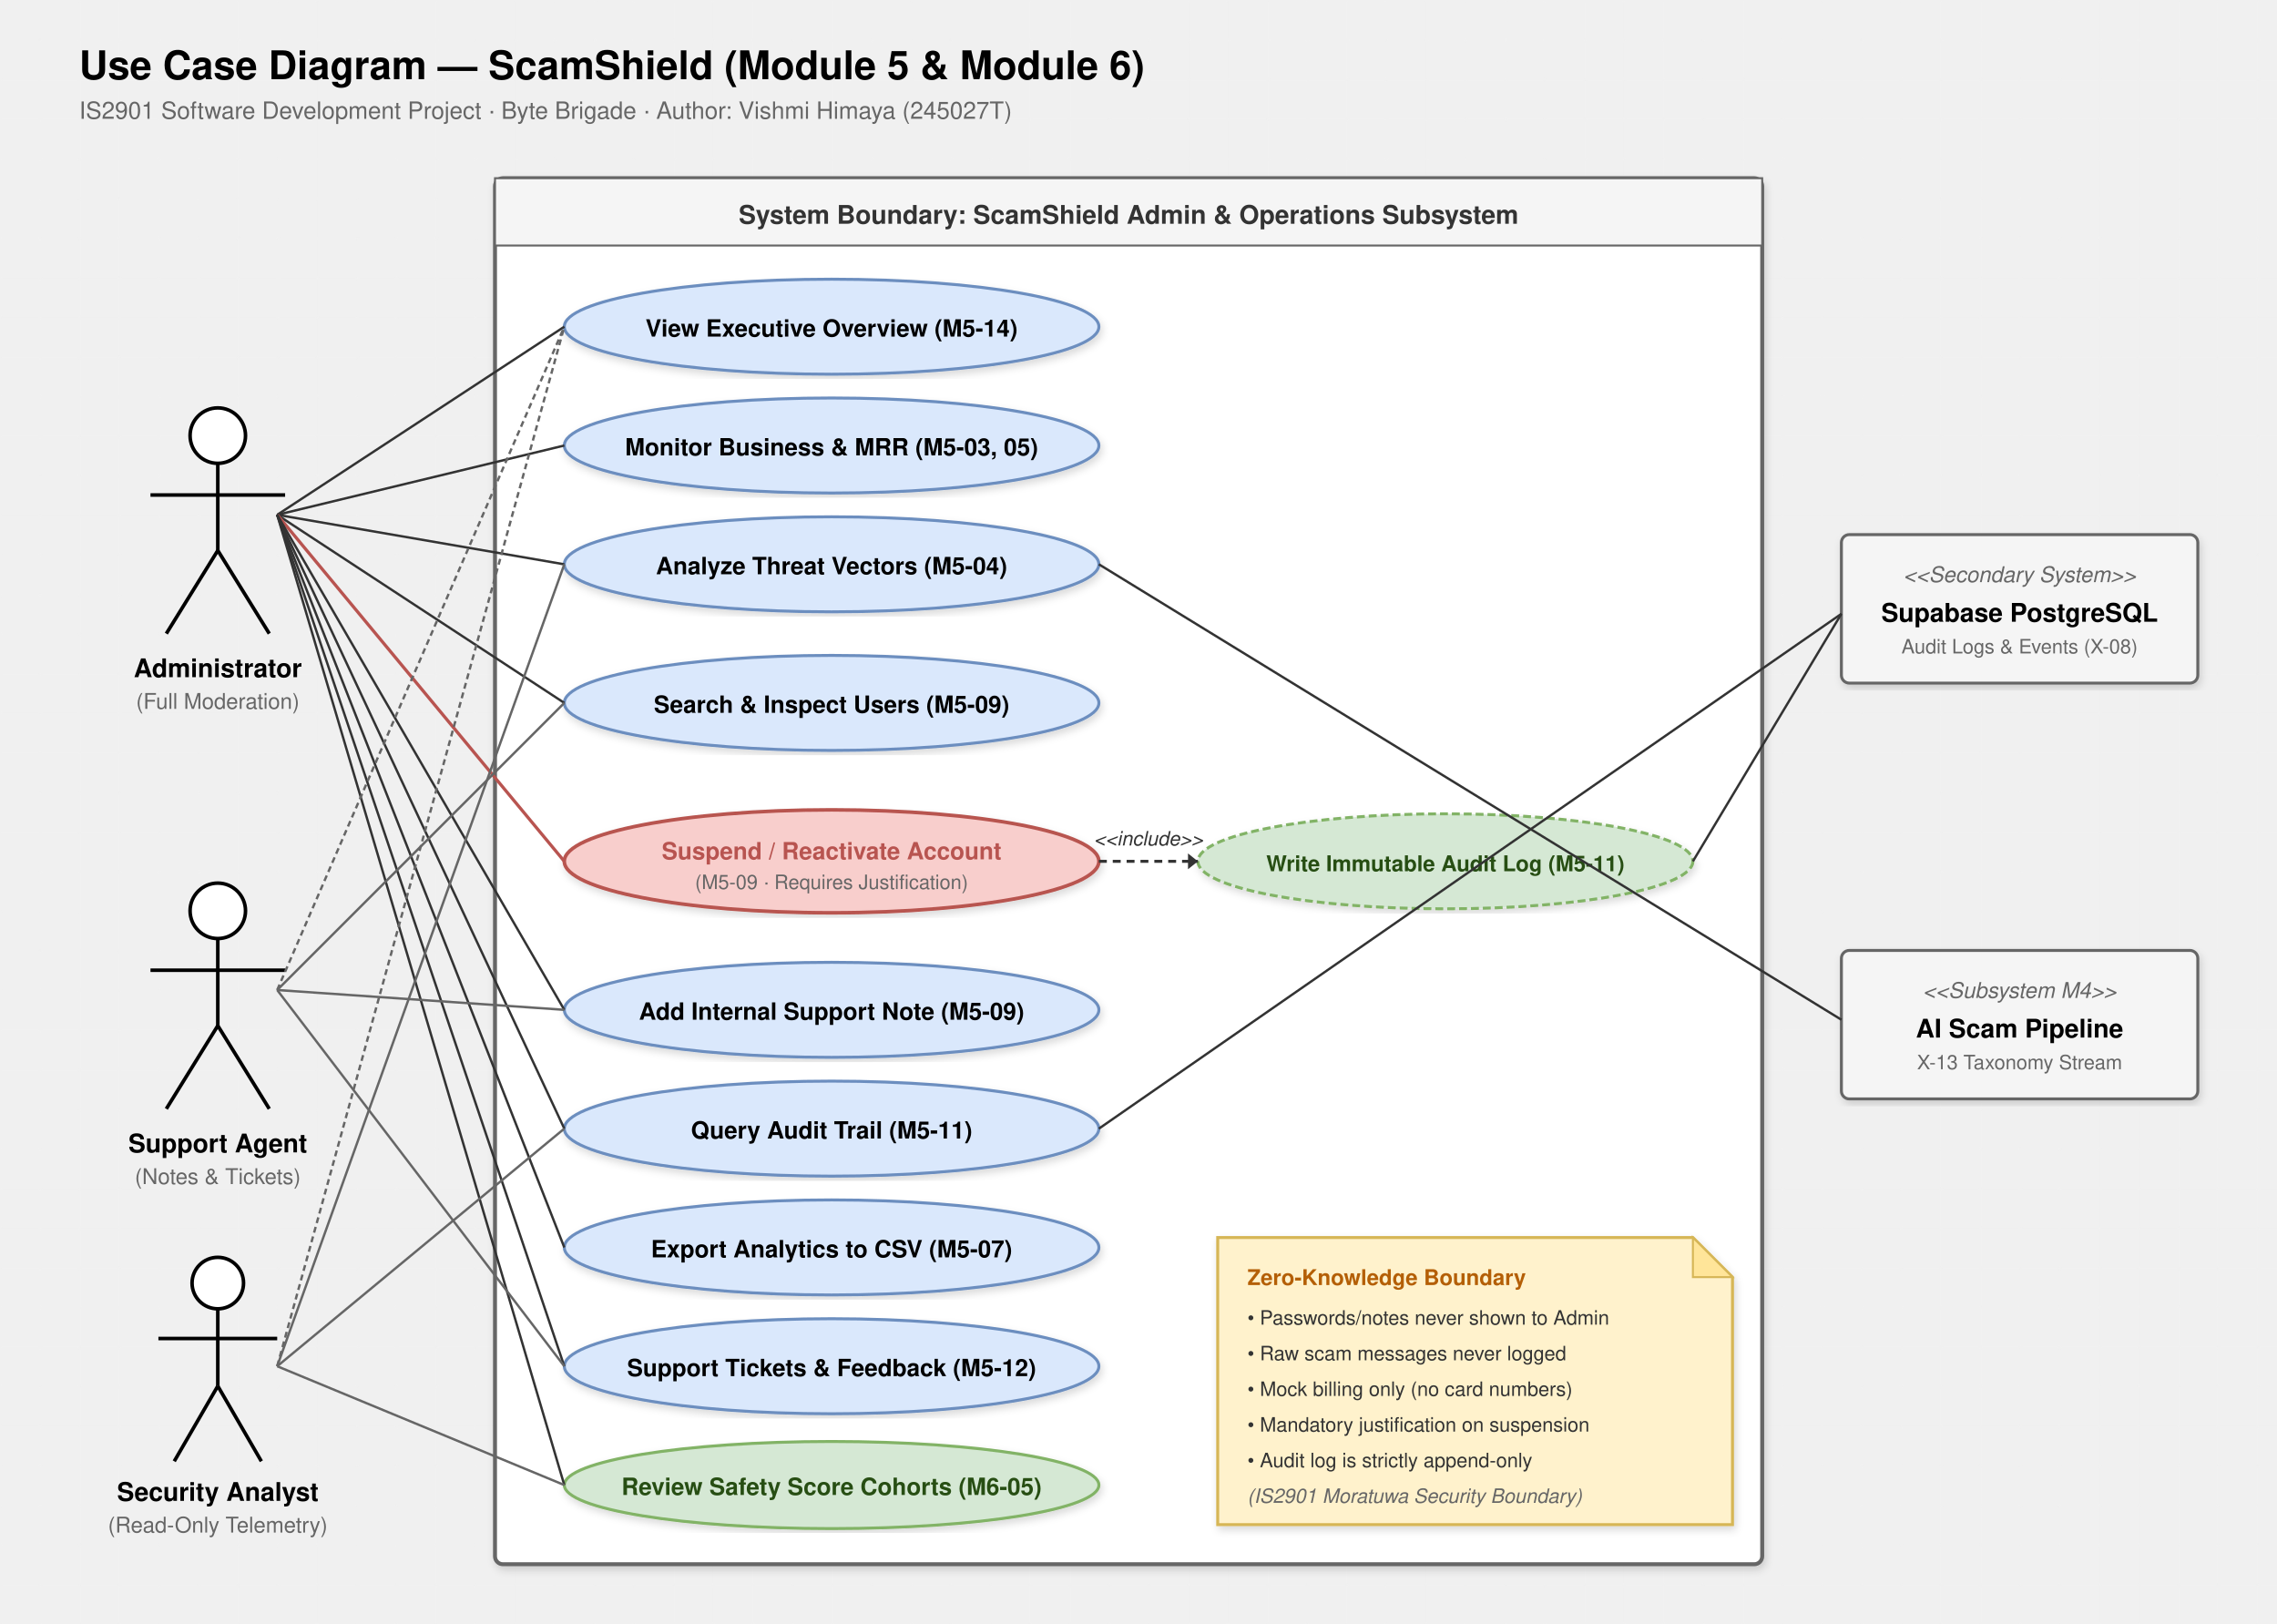
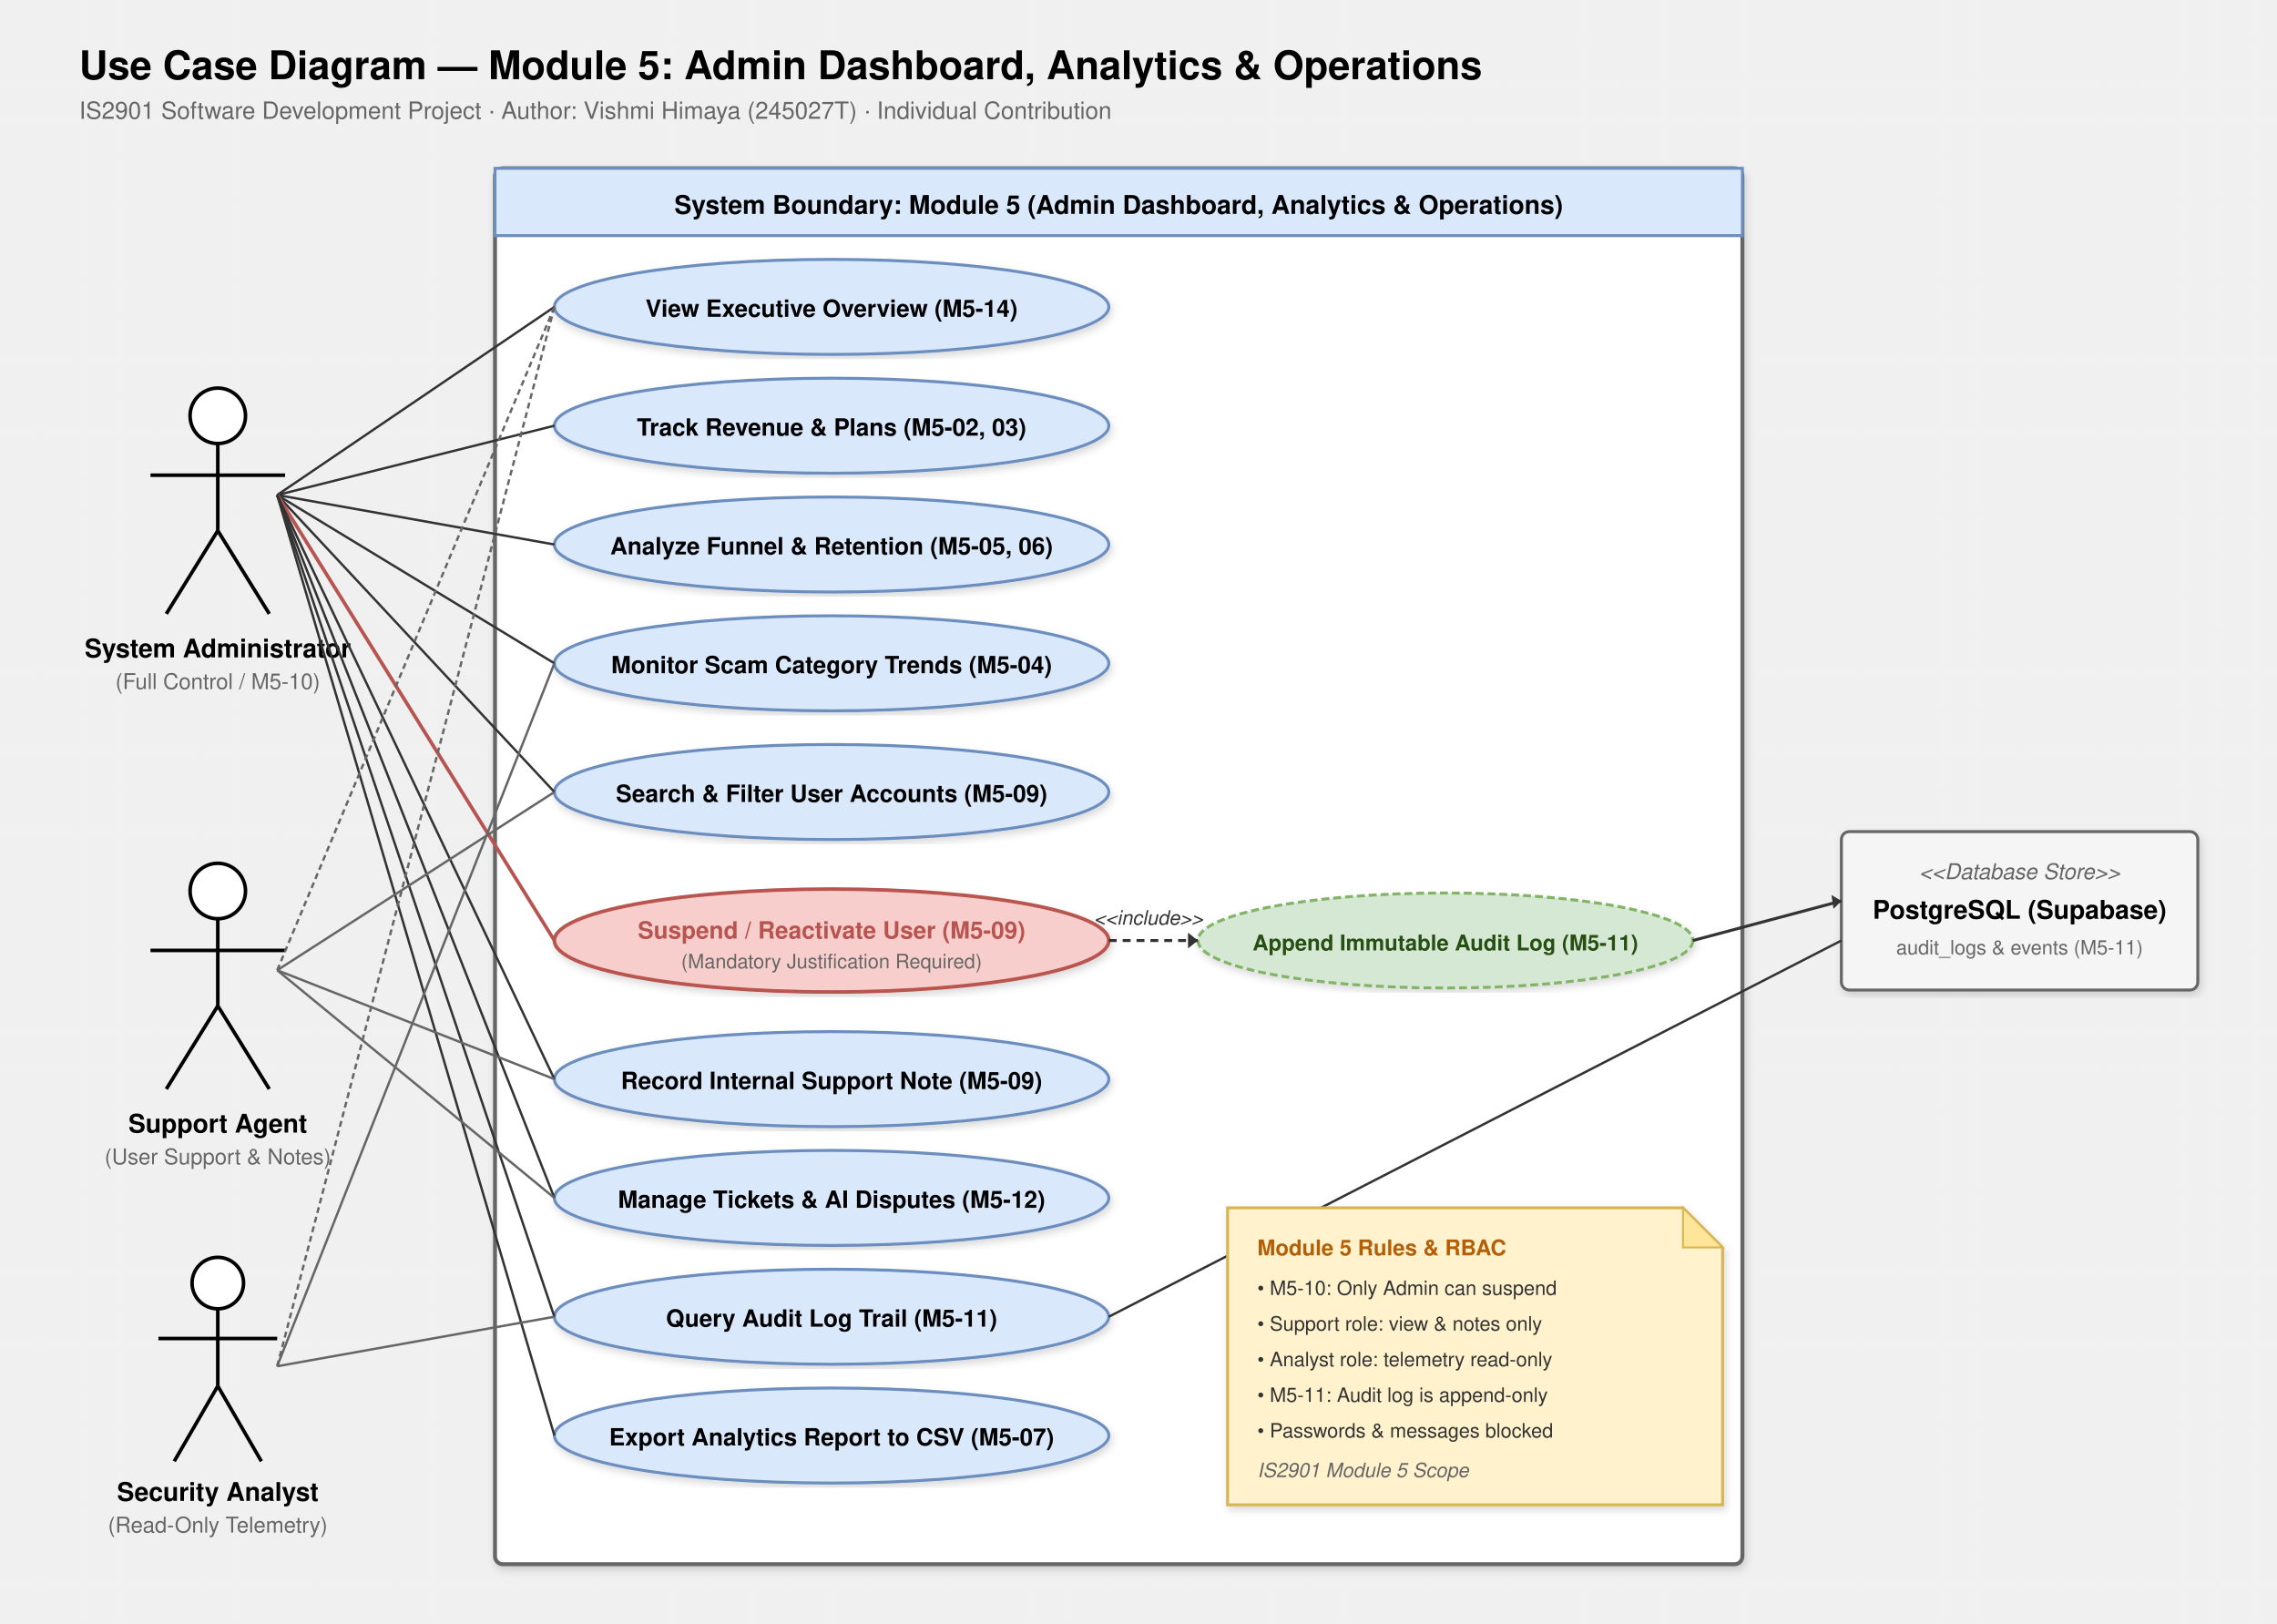
<svg xmlns="http://www.w3.org/2000/svg" viewBox="0 0 1150 820" width="100%" height="100%" style="background:#ffffff; font-family: Helvetica, Arial, sans-serif;">
  <defs>
    <pattern id="grid" width="20" height="20" patternUnits="userSpaceOnUse">
      <path d="M 20 0 L 0 0 0 20" fill="none" stroke="#f0f0f0" stroke-width="1" />
    </pattern>
    <filter id="drawio-shadow" x="-5%" y="-5%" width="110%" height="110%">
      <feDropShadow dx="1" dy="2" stdDeviation="2" flood-color="#000000" flood-opacity="0.15" />
    </filter>
  </defs>
  <rect width="100%" height="100%" fill="url(#grid)" />
-   <text x="40" y="40" font-size="20" font-weight="bold" fill="#000000">Use Case Diagram — ScamShield (Module 5 &amp; Module 6)</text>
-   <text x="40" y="60" font-size="12" fill="#666666">IS2901 Software Development Project · Byte Brigade · Author: Vishmi Himaya (245027T)</text>
-   <rect x="250" y="90" width="640" height="700" fill="#ffffff" stroke="#666666" stroke-width="2" filter="url(#drawio-shadow)" rx="4" />
-   <rect x="250" y="90" width="640" height="34" fill="#f5f5f5" stroke="#666666" stroke-width="1" />
-   <text x="570" y="113" font-size="13" font-weight="bold" fill="#333333" text-anchor="middle">System Boundary: ScamShield Admin &amp; Operations Subsystem</text>
-   <g transform="translate(60, 200)">
+   <text x="40" y="40" font-size="20" font-weight="bold" fill="#000000">Use Case Diagram — Module 5: Admin Dashboard, Analytics &amp; Operations</text>
+   <text x="40" y="60" font-size="12" fill="#666666">IS2901 Software Development Project · Author: Vishmi Himaya (245027T) · Individual Contribution</text>
+   <rect x="250" y="85" width="630" height="705" fill="#ffffff" stroke="#666666" stroke-width="2" filter="url(#drawio-shadow)" rx="4" />
+   <rect x="250" y="85" width="630" height="34" fill="#dae8fc" stroke="#6c8ebf" stroke-width="1.5" />
+   <text x="565" y="108" font-size="13" font-weight="bold" fill="#000000" text-anchor="middle">System Boundary: Module 5 (Admin Dashboard, Analytics &amp; Operations)</text>
+   <g transform="translate(60, 190)">
    <circle cx="50" cy="20" r="14" fill="#ffffff" stroke="#000000" stroke-width="1.8" />
    <line x1="50" y1="34" x2="50" y2="78" stroke="#000000" stroke-width="1.8" />
    <line x1="16" y1="50" x2="84" y2="50" stroke="#000000" stroke-width="1.8" />
    <line x1="50" y1="78" x2="24" y2="120" stroke="#000000" stroke-width="1.8" />
    <line x1="50" y1="78" x2="76" y2="120" stroke="#000000" stroke-width="1.8" />
-     <text x="50" y="142" font-size="13" font-weight="bold" fill="#000000" text-anchor="middle">Administrator</text>
-     <text x="50" y="158" font-size="11" fill="#666666" text-anchor="middle">(Full Moderation)</text>
+     <text x="50" y="142" font-size="13" font-weight="bold" fill="#000000" text-anchor="middle">System Administrator</text>
+     <text x="50" y="158" font-size="11" fill="#666666" text-anchor="middle">(Full Control / M5-10)</text>
  </g>
-   <g transform="translate(60, 440)">
+   <g transform="translate(60, 430)">
    <circle cx="50" cy="20" r="14" fill="#ffffff" stroke="#000000" stroke-width="1.8" />
    <line x1="50" y1="34" x2="50" y2="78" stroke="#000000" stroke-width="1.8" />
    <line x1="16" y1="50" x2="84" y2="50" stroke="#000000" stroke-width="1.8" />
    <line x1="50" y1="78" x2="24" y2="120" stroke="#000000" stroke-width="1.8" />
    <line x1="50" y1="78" x2="76" y2="120" stroke="#000000" stroke-width="1.8" />
    <text x="50" y="142" font-size="13" font-weight="bold" fill="#000000" text-anchor="middle">Support Agent</text>
-     <text x="50" y="158" font-size="11" fill="#666666" text-anchor="middle">(Notes &amp; Tickets)</text>
+     <text x="50" y="158" font-size="11" fill="#666666" text-anchor="middle">(User Support &amp; Notes)</text>
  </g>
  <g transform="translate(60, 630)">
    <circle cx="50" cy="18" r="13" fill="#ffffff" stroke="#000000" stroke-width="1.8" />
    <line x1="50" y1="31" x2="50" y2="70" stroke="#000000" stroke-width="1.8" />
    <line x1="20" y1="46" x2="80" y2="46" stroke="#000000" stroke-width="1.8" />
    <line x1="50" y1="70" x2="28" y2="108" stroke="#000000" stroke-width="1.8" />
    <line x1="50" y1="70" x2="72" y2="108" stroke="#000000" stroke-width="1.8" />
    <text x="50" y="128" font-size="13" font-weight="bold" fill="#000000" text-anchor="middle">Security Analyst</text>
    <text x="50" y="144" font-size="11" fill="#666666" text-anchor="middle">(Read-Only Telemetry)</text>
  </g>
-   <g transform="translate(930, 270)">
-     <rect x="0" y="0" width="180" height="75" fill="#f5f5f5" stroke="#666666" stroke-width="1.5" rx="4" filter="url(#drawio-shadow)" />
-     <text x="90" y="24" font-size="11" font-style="italic" fill="#666666" text-anchor="middle">&lt;&lt;Secondary System&gt;&gt;</text>
-     <text x="90" y="44" font-size="13" font-weight="bold" fill="#000000" text-anchor="middle">Supabase PostgreSQL</text>
-     <text x="90" y="60" font-size="10" fill="#666666" text-anchor="middle">Audit Logs &amp; Events (X-08)</text>
-   </g>
-   <g transform="translate(930, 480)">
-     <rect x="0" y="0" width="180" height="75" fill="#f5f5f5" stroke="#666666" stroke-width="1.5" rx="4" filter="url(#drawio-shadow)" />
-     <text x="90" y="24" font-size="11" font-style="italic" fill="#666666" text-anchor="middle">&lt;&lt;Subsystem M4&gt;&gt;</text>
-     <text x="90" y="44" font-size="13" font-weight="bold" fill="#000000" text-anchor="middle">AI Scam Pipeline</text>
-     <text x="90" y="60" font-size="10" fill="#666666" text-anchor="middle">X-13 Taxonomy Stream</text>
+   <g transform="translate(930, 420)">
+     <rect x="0" y="0" width="180" height="80" fill="#f5f5f5" stroke="#666666" stroke-width="1.5" rx="4" filter="url(#drawio-shadow)" />
+     <text x="90" y="24" font-size="11" font-style="italic" fill="#666666" text-anchor="middle">&lt;&lt;Database Store&gt;&gt;</text>
+     <text x="90" y="44" font-size="13" font-weight="bold" fill="#000000" text-anchor="middle">PostgreSQL (Supabase)</text>
+     <text x="90" y="62" font-size="10" fill="#666666" text-anchor="middle">audit_logs &amp; events (M5-11)</text>
  </g>
  <g id="uc1">
-     <ellipse cx="420" cy="165" rx="135" ry="24" fill="#dae8fc" stroke="#6c8ebf" stroke-width="1.5" filter="url(#drawio-shadow)" />
-     <text x="420" y="170" font-size="12" font-weight="bold" fill="#000000" text-anchor="middle">View Executive Overview (M5-14)</text>
+     <ellipse cx="420" cy="155" rx="140" ry="24" fill="#dae8fc" stroke="#6c8ebf" stroke-width="1.5" filter="url(#drawio-shadow)" />
+     <text x="420" y="160" font-size="12" font-weight="bold" fill="#000000" text-anchor="middle">View Executive Overview (M5-14)</text>
  </g>
  <g id="uc2">
-     <ellipse cx="420" cy="225" rx="135" ry="24" fill="#dae8fc" stroke="#6c8ebf" stroke-width="1.5" filter="url(#drawio-shadow)" />
-     <text x="420" y="230" font-size="12" font-weight="bold" fill="#000000" text-anchor="middle">Monitor Business &amp; MRR (M5-03, 05)</text>
+     <ellipse cx="420" cy="215" rx="140" ry="24" fill="#dae8fc" stroke="#6c8ebf" stroke-width="1.5" filter="url(#drawio-shadow)" />
+     <text x="420" y="220" font-size="12" font-weight="bold" fill="#000000" text-anchor="middle">Track Revenue &amp; Plans (M5-02, 03)</text>
  </g>
  <g id="uc3">
-     <ellipse cx="420" cy="285" rx="135" ry="24" fill="#dae8fc" stroke="#6c8ebf" stroke-width="1.5" filter="url(#drawio-shadow)" />
-     <text x="420" y="290" font-size="12" font-weight="bold" fill="#000000" text-anchor="middle">Analyze Threat Vectors (M5-04)</text>
+     <ellipse cx="420" cy="275" rx="140" ry="24" fill="#dae8fc" stroke="#6c8ebf" stroke-width="1.5" filter="url(#drawio-shadow)" />
+     <text x="420" y="280" font-size="12" font-weight="bold" fill="#000000" text-anchor="middle">Analyze Funnel &amp; Retention (M5-05, 06)</text>
  </g>
  <g id="uc4">
-     <ellipse cx="420" cy="355" rx="135" ry="24" fill="#dae8fc" stroke="#6c8ebf" stroke-width="1.5" filter="url(#drawio-shadow)" />
-     <text x="420" y="360" font-size="12" font-weight="bold" fill="#000000" text-anchor="middle">Search &amp; Inspect Users (M5-09)</text>
+     <ellipse cx="420" cy="335" rx="140" ry="24" fill="#dae8fc" stroke="#6c8ebf" stroke-width="1.5" filter="url(#drawio-shadow)" />
+     <text x="420" y="340" font-size="12" font-weight="bold" fill="#000000" text-anchor="middle">Monitor Scam Category Trends (M5-04)</text>
  </g>
  <g id="uc5">
-     <ellipse cx="420" cy="435" rx="135" ry="26" fill="#f8cecc" stroke="#b85450" stroke-width="1.8" filter="url(#drawio-shadow)" />
-     <text x="420" y="434" font-size="12" font-weight="bold" fill="#b85450" text-anchor="middle">Suspend / Reactivate Account</text>
-     <text x="420" y="449" font-size="10" fill="#666666" text-anchor="middle">(M5-09 · Requires Justification)</text>
-   </g>
-   <g id="uc5_inc">
-     <ellipse cx="730" cy="435" rx="125" ry="24" fill="#d5e8d4" stroke="#82b366" stroke-width="1.5" stroke-dasharray="4 2" filter="url(#drawio-shadow)" />
-     <text x="730" y="440" font-size="11" font-weight="bold" fill="#274e13" text-anchor="middle">Write Immutable Audit Log (M5-11)</text>
+     <ellipse cx="420" cy="400" rx="140" ry="24" fill="#dae8fc" stroke="#6c8ebf" stroke-width="1.5" filter="url(#drawio-shadow)" />
+     <text x="420" y="405" font-size="12" font-weight="bold" fill="#000000" text-anchor="middle">Search &amp; Filter User Accounts (M5-09)</text>
  </g>
  <g id="uc6">
-     <ellipse cx="420" cy="510" rx="135" ry="24" fill="#dae8fc" stroke="#6c8ebf" stroke-width="1.5" filter="url(#drawio-shadow)" />
-     <text x="420" y="515" font-size="12" font-weight="bold" fill="#000000" text-anchor="middle">Add Internal Support Note (M5-09)</text>
+     <ellipse cx="420" cy="475" rx="140" ry="26" fill="#f8cecc" stroke="#b85450" stroke-width="1.8" filter="url(#drawio-shadow)" />
+     <text x="420" y="474" font-size="12" font-weight="bold" fill="#b85450" text-anchor="middle">Suspend / Reactivate User (M5-09)</text>
+     <text x="420" y="489" font-size="10" fill="#666666" text-anchor="middle">(Mandatory Justification Required)</text>
+   </g>
+   <g id="uc6_inc">
+     <ellipse cx="730" cy="475" rx="125" ry="24" fill="#d5e8d4" stroke="#82b366" stroke-width="1.5" stroke-dasharray="4 2" filter="url(#drawio-shadow)" />
+     <text x="730" y="480" font-size="11" font-weight="bold" fill="#274e13" text-anchor="middle">Append Immutable Audit Log (M5-11)</text>
  </g>
  <g id="uc7">
-     <ellipse cx="420" cy="570" rx="135" ry="24" fill="#dae8fc" stroke="#6c8ebf" stroke-width="1.5" filter="url(#drawio-shadow)" />
-     <text x="420" y="575" font-size="12" font-weight="bold" fill="#000000" text-anchor="middle">Query Audit Trail (M5-11)</text>
+     <ellipse cx="420" cy="545" rx="140" ry="24" fill="#dae8fc" stroke="#6c8ebf" stroke-width="1.5" filter="url(#drawio-shadow)" />
+     <text x="420" y="550" font-size="12" font-weight="bold" fill="#000000" text-anchor="middle">Record Internal Support Note (M5-09)</text>
  </g>
  <g id="uc8">
-     <ellipse cx="420" cy="630" rx="135" ry="24" fill="#dae8fc" stroke="#6c8ebf" stroke-width="1.5" filter="url(#drawio-shadow)" />
-     <text x="420" y="635" font-size="12" font-weight="bold" fill="#000000" text-anchor="middle">Export Analytics to CSV (M5-07)</text>
+     <ellipse cx="420" cy="605" rx="140" ry="24" fill="#dae8fc" stroke="#6c8ebf" stroke-width="1.5" filter="url(#drawio-shadow)" />
+     <text x="420" y="610" font-size="12" font-weight="bold" fill="#000000" text-anchor="middle">Manage Tickets &amp; AI Disputes (M5-12)</text>
  </g>
  <g id="uc9">
-     <ellipse cx="420" cy="690" rx="135" ry="24" fill="#dae8fc" stroke="#6c8ebf" stroke-width="1.5" filter="url(#drawio-shadow)" />
-     <text x="420" y="695" font-size="12" font-weight="bold" fill="#000000" text-anchor="middle">Support Tickets &amp; Feedback (M5-12)</text>
+     <ellipse cx="420" cy="665" rx="140" ry="24" fill="#dae8fc" stroke="#6c8ebf" stroke-width="1.5" filter="url(#drawio-shadow)" />
+     <text x="420" y="670" font-size="12" font-weight="bold" fill="#000000" text-anchor="middle">Query Audit Log Trail (M5-11)</text>
  </g>
  <g id="uc10">
-     <ellipse cx="420" cy="750" rx="135" ry="22" fill="#d5e8d4" stroke="#82b366" stroke-width="1.5" filter="url(#drawio-shadow)" />
-     <text x="420" y="755" font-size="12" font-weight="bold" fill="#274e13" text-anchor="middle">Review Safety Score Cohorts (M6-05)</text>
+     <ellipse cx="420" cy="725" rx="140" ry="24" fill="#dae8fc" stroke="#6c8ebf" stroke-width="1.5" filter="url(#drawio-shadow)" />
+     <text x="420" y="730" font-size="12" font-weight="bold" fill="#000000" text-anchor="middle">Export Analytics Report to CSV (M5-07)</text>
  </g>
-   <line x1="555" y1="435" x2="605" y2="435" stroke="#333333" stroke-width="1.5" stroke-dasharray="4 3" />
-   <polygon points="600,431 605,435 600,439" fill="#333333" />
-   <text x="580" y="427" font-size="10" font-style="italic" fill="#333333" text-anchor="middle">&lt;&lt;include&gt;&gt;</text>
-   <line x1="140" y1="260" x2="285" y2="165" stroke="#333333" stroke-width="1.2" />
-   <line x1="140" y1="260" x2="285" y2="225" stroke="#333333" stroke-width="1.2" />
-   <line x1="140" y1="260" x2="285" y2="285" stroke="#333333" stroke-width="1.2" />
-   <line x1="140" y1="260" x2="285" y2="355" stroke="#333333" stroke-width="1.2" />
-   <line x1="140" y1="260" x2="285" y2="435" stroke="#b85450" stroke-width="1.6" />
-   <line x1="140" y1="260" x2="285" y2="510" stroke="#333333" stroke-width="1.2" />
-   <line x1="140" y1="260" x2="285" y2="570" stroke="#333333" stroke-width="1.2" />
-   <line x1="140" y1="260" x2="285" y2="630" stroke="#333333" stroke-width="1.2" />
-   <line x1="140" y1="260" x2="285" y2="690" stroke="#333333" stroke-width="1.2" />
-   <line x1="140" y1="260" x2="285" y2="750" stroke="#333333" stroke-width="1.2" />
-   <line x1="140" y1="500" x2="285" y2="165" stroke="#666666" stroke-width="1.2" stroke-dasharray="3 2" />
-   <line x1="140" y1="500" x2="285" y2="355" stroke="#666666" stroke-width="1.2" />
-   <line x1="140" y1="500" x2="285" y2="510" stroke="#666666" stroke-width="1.2" />
-   <line x1="140" y1="500" x2="285" y2="690" stroke="#666666" stroke-width="1.2" />
-   <line x1="140" y1="690" x2="285" y2="165" stroke="#666666" stroke-width="1.2" stroke-dasharray="3 2" />
-   <line x1="140" y1="690" x2="285" y2="285" stroke="#666666" stroke-width="1.2" />
-   <line x1="140" y1="690" x2="285" y2="570" stroke="#666666" stroke-width="1.2" />
-   <line x1="140" y1="690" x2="285" y2="750" stroke="#666666" stroke-width="1.2" />
-   <line x1="855" y1="435" x2="930" y2="310" stroke="#333333" stroke-width="1.2" />
-   <line x1="555" y1="285" x2="930" y2="515" stroke="#333333" stroke-width="1.2" />
-   <line x1="555" y1="570" x2="930" y2="310" stroke="#333333" stroke-width="1.2" />
-   <g transform="translate(615, 625)">
-     <polygon points="0,0 240,0 260,20 260,145 0,145" fill="#fff2cc" stroke="#d6b656" stroke-width="1.5" filter="url(#drawio-shadow)" />
-     <polygon points="240,0 240,20 260,20" fill="#ffe599" stroke="#d6b656" stroke-width="1" />
-     <text x="15" y="24" font-size="11" font-weight="bold" fill="#b45f06">Zero-Knowledge Boundary</text>
-     <text x="15" y="44" font-size="10" fill="#333333">• Passwords/notes never shown to Admin</text>
-     <text x="15" y="62" font-size="10" fill="#333333">• Raw scam messages never logged</text>
-     <text x="15" y="80" font-size="10" fill="#333333">• Mock billing only (no card numbers)</text>
-     <text x="15" y="98" font-size="10" fill="#333333">• Mandatory justification on suspension</text>
-     <text x="15" y="116" font-size="10" fill="#333333">• Audit log is strictly append-only</text>
-     <text x="15" y="134" font-size="10" font-style="italic" fill="#666666">(IS2901 Moratuwa Security Boundary)</text>
+   <line x1="560" y1="475" x2="605" y2="475" stroke="#333333" stroke-width="1.5" stroke-dasharray="4 3" />
+   <polygon points="600,471 605,475 600,479" fill="#333333" />
+   <text x="580" y="467" font-size="10" font-style="italic" fill="#333333" text-anchor="middle">&lt;&lt;include&gt;&gt;</text>
+   <line x1="140" y1="250" x2="280" y2="155" stroke="#333333" stroke-width="1.2" />
+   <line x1="140" y1="250" x2="280" y2="215" stroke="#333333" stroke-width="1.2" />
+   <line x1="140" y1="250" x2="280" y2="275" stroke="#333333" stroke-width="1.2" />
+   <line x1="140" y1="250" x2="280" y2="335" stroke="#333333" stroke-width="1.2" />
+   <line x1="140" y1="250" x2="280" y2="400" stroke="#333333" stroke-width="1.2" />
+   <line x1="140" y1="250" x2="280" y2="475" stroke="#b85450" stroke-width="1.8" />
+   <line x1="140" y1="250" x2="280" y2="545" stroke="#333333" stroke-width="1.2" />
+   <line x1="140" y1="250" x2="280" y2="605" stroke="#333333" stroke-width="1.2" />
+   <line x1="140" y1="250" x2="280" y2="665" stroke="#333333" stroke-width="1.2" />
+   <line x1="140" y1="250" x2="280" y2="725" stroke="#333333" stroke-width="1.2" />
+   <line x1="140" y1="490" x2="280" y2="155" stroke="#666666" stroke-width="1.2" stroke-dasharray="3 2" />
+   <line x1="140" y1="490" x2="280" y2="400" stroke="#666666" stroke-width="1.2" />
+   <line x1="140" y1="490" x2="280" y2="545" stroke="#666666" stroke-width="1.2" />
+   <line x1="140" y1="490" x2="280" y2="605" stroke="#666666" stroke-width="1.2" />
+   <line x1="140" y1="690" x2="280" y2="155" stroke="#666666" stroke-width="1.2" stroke-dasharray="3 2" />
+   <line x1="140" y1="690" x2="280" y2="335" stroke="#666666" stroke-width="1.2" />
+   <line x1="140" y1="690" x2="280" y2="665" stroke="#666666" stroke-width="1.2" />
+   <line x1="855" y1="475" x2="930" y2="455" stroke="#333333" stroke-width="1.5" />
+   <polygon points="925,452 930,455 926,459" fill="#333333" />
+   <line x1="560" y1="665" x2="930" y2="475" stroke="#333333" stroke-width="1.2" />
+   <g transform="translate(620, 610)">
+     <polygon points="0,0 230,0 250,20 250,150 0,150" fill="#fff2cc" stroke="#d6b656" stroke-width="1.5" filter="url(#drawio-shadow)" />
+     <polygon points="230,0 230,20 250,20" fill="#ffe599" stroke="#d6b656" stroke-width="1" />
+     <text x="15" y="24" font-size="11" font-weight="bold" fill="#b45f06">Module 5 Rules &amp; RBAC</text>
+     <text x="15" y="44" font-size="10" fill="#333333">• M5-10: Only Admin can suspend</text>
+     <text x="15" y="62" font-size="10" fill="#333333">• Support role: view &amp; notes only</text>
+     <text x="15" y="80" font-size="10" fill="#333333">• Analyst role: telemetry read-only</text>
+     <text x="15" y="98" font-size="10" fill="#333333">• M5-11: Audit log is append-only</text>
+     <text x="15" y="116" font-size="10" fill="#333333">• Passwords &amp; messages blocked</text>
+     <text x="15" y="136" font-size="10" font-style="italic" fill="#666666">IS2901 Module 5 Scope</text>
  </g>
</svg>
